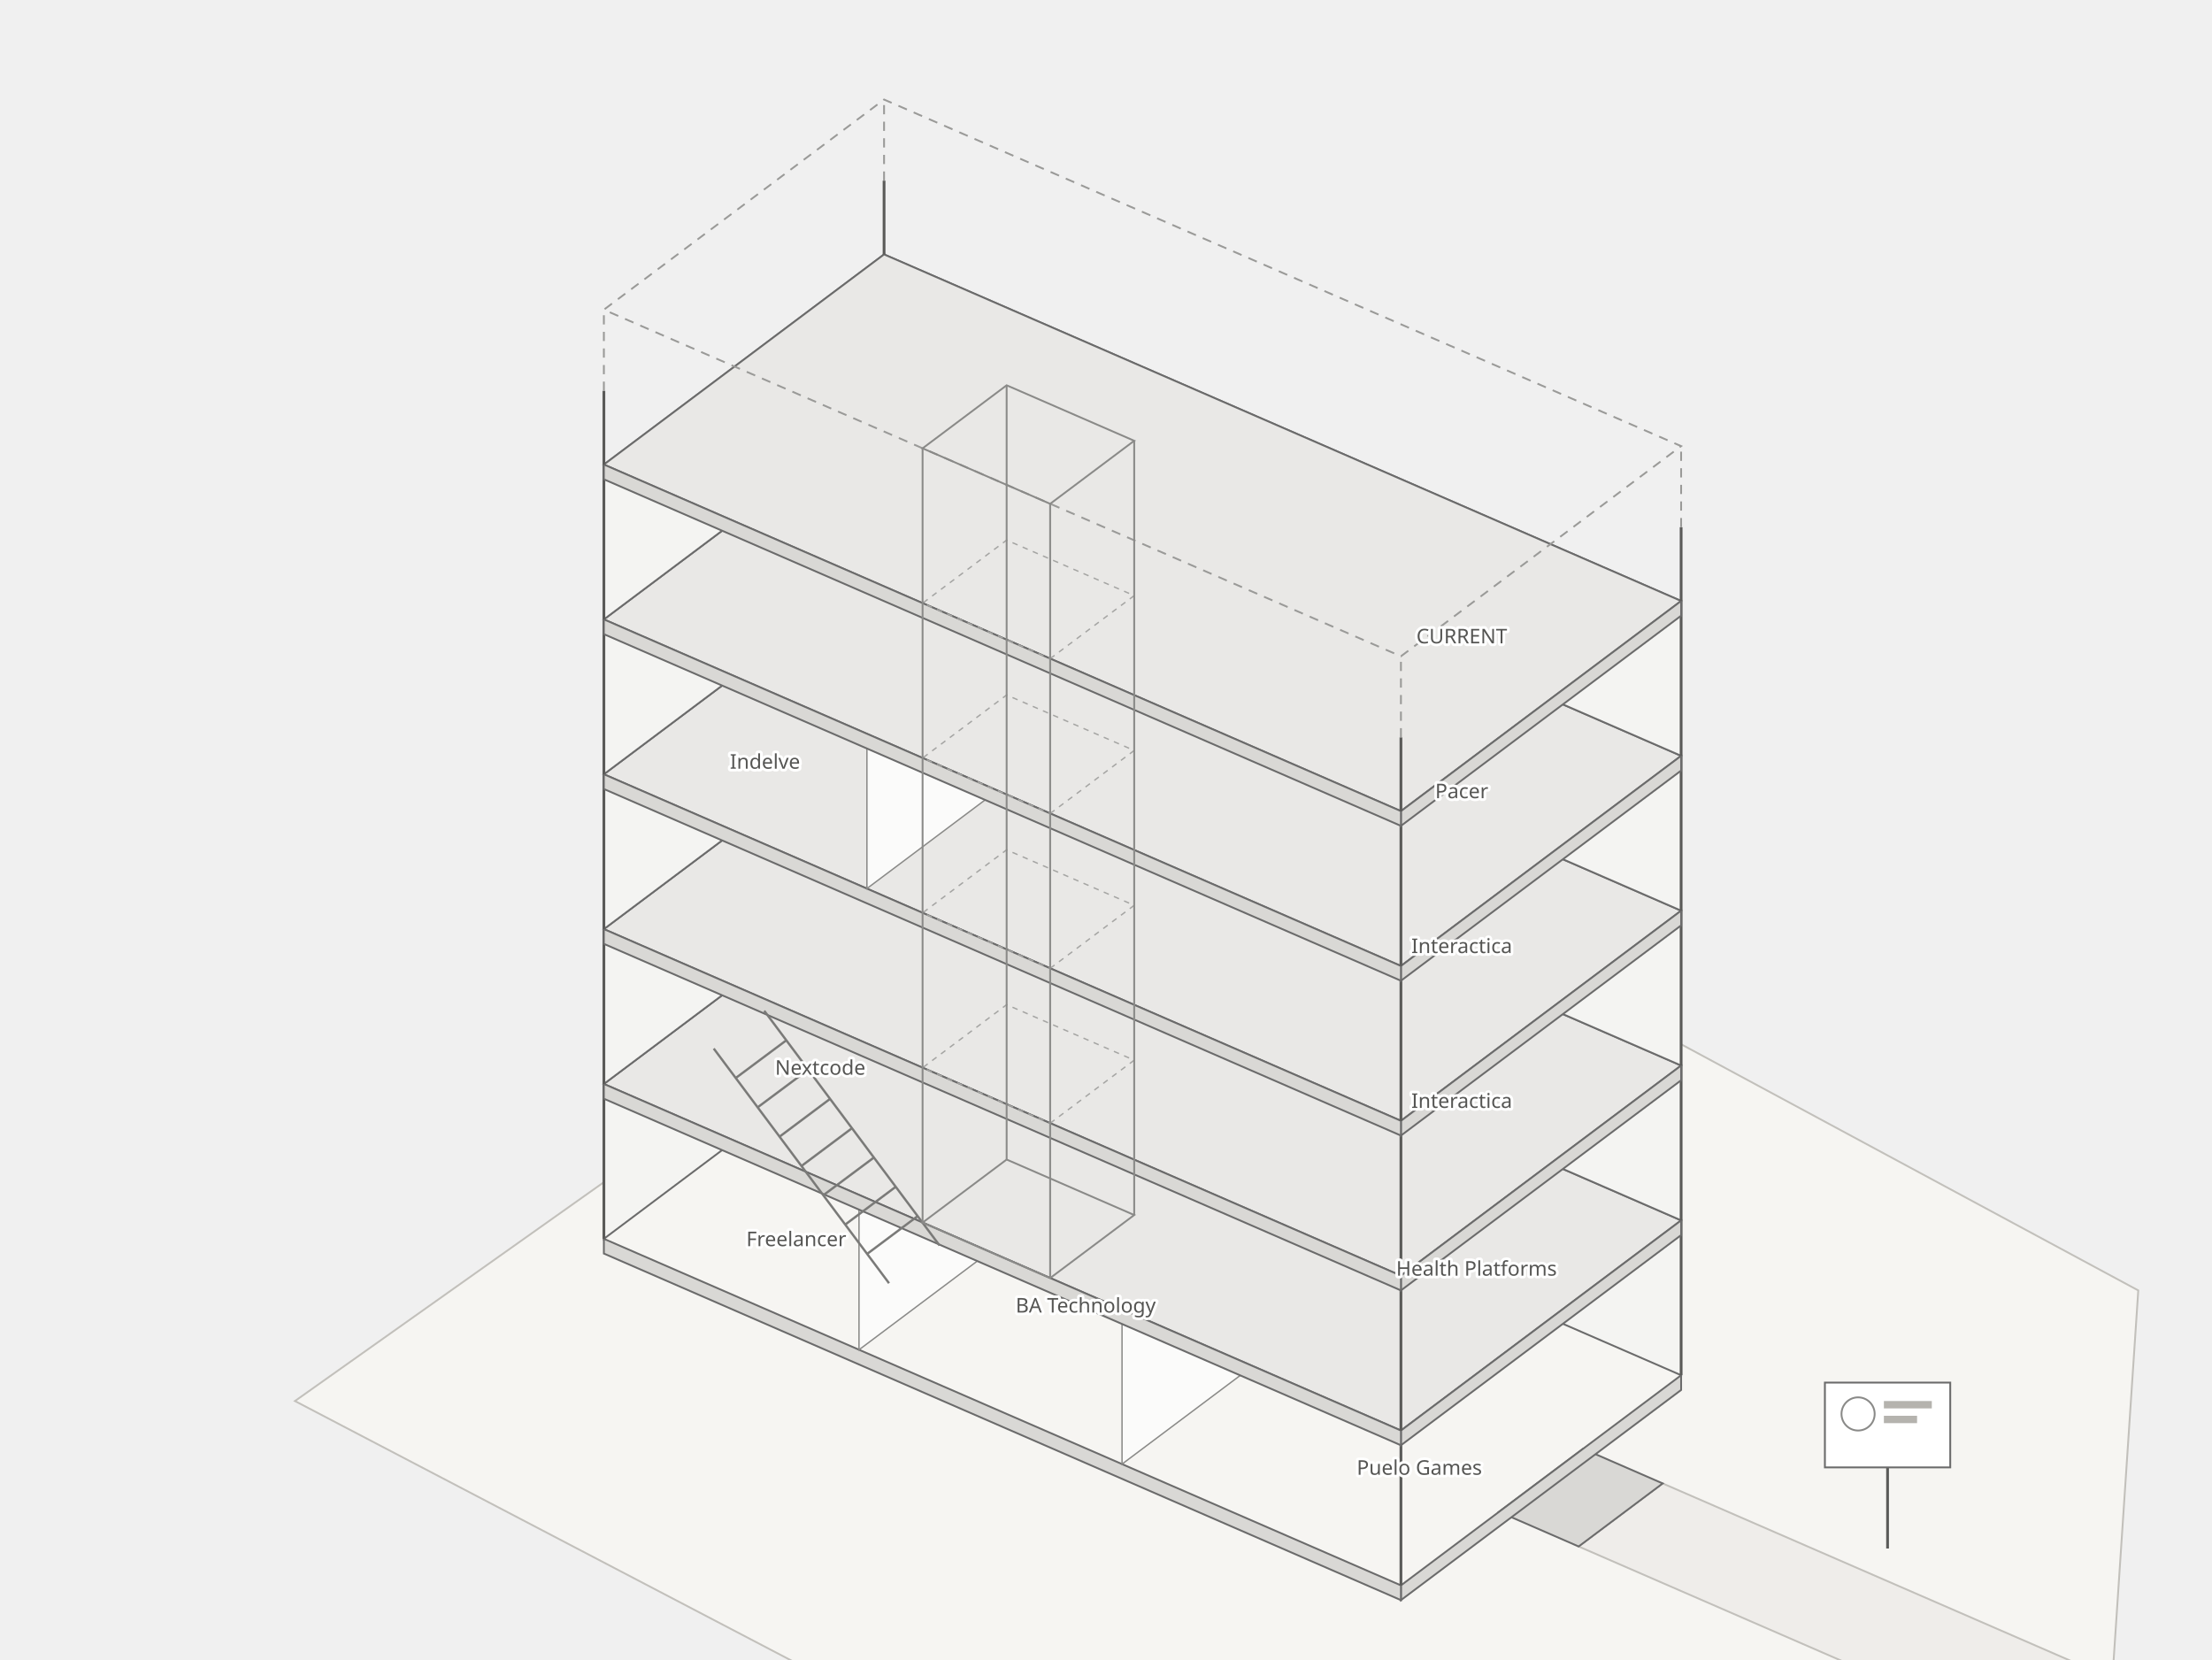
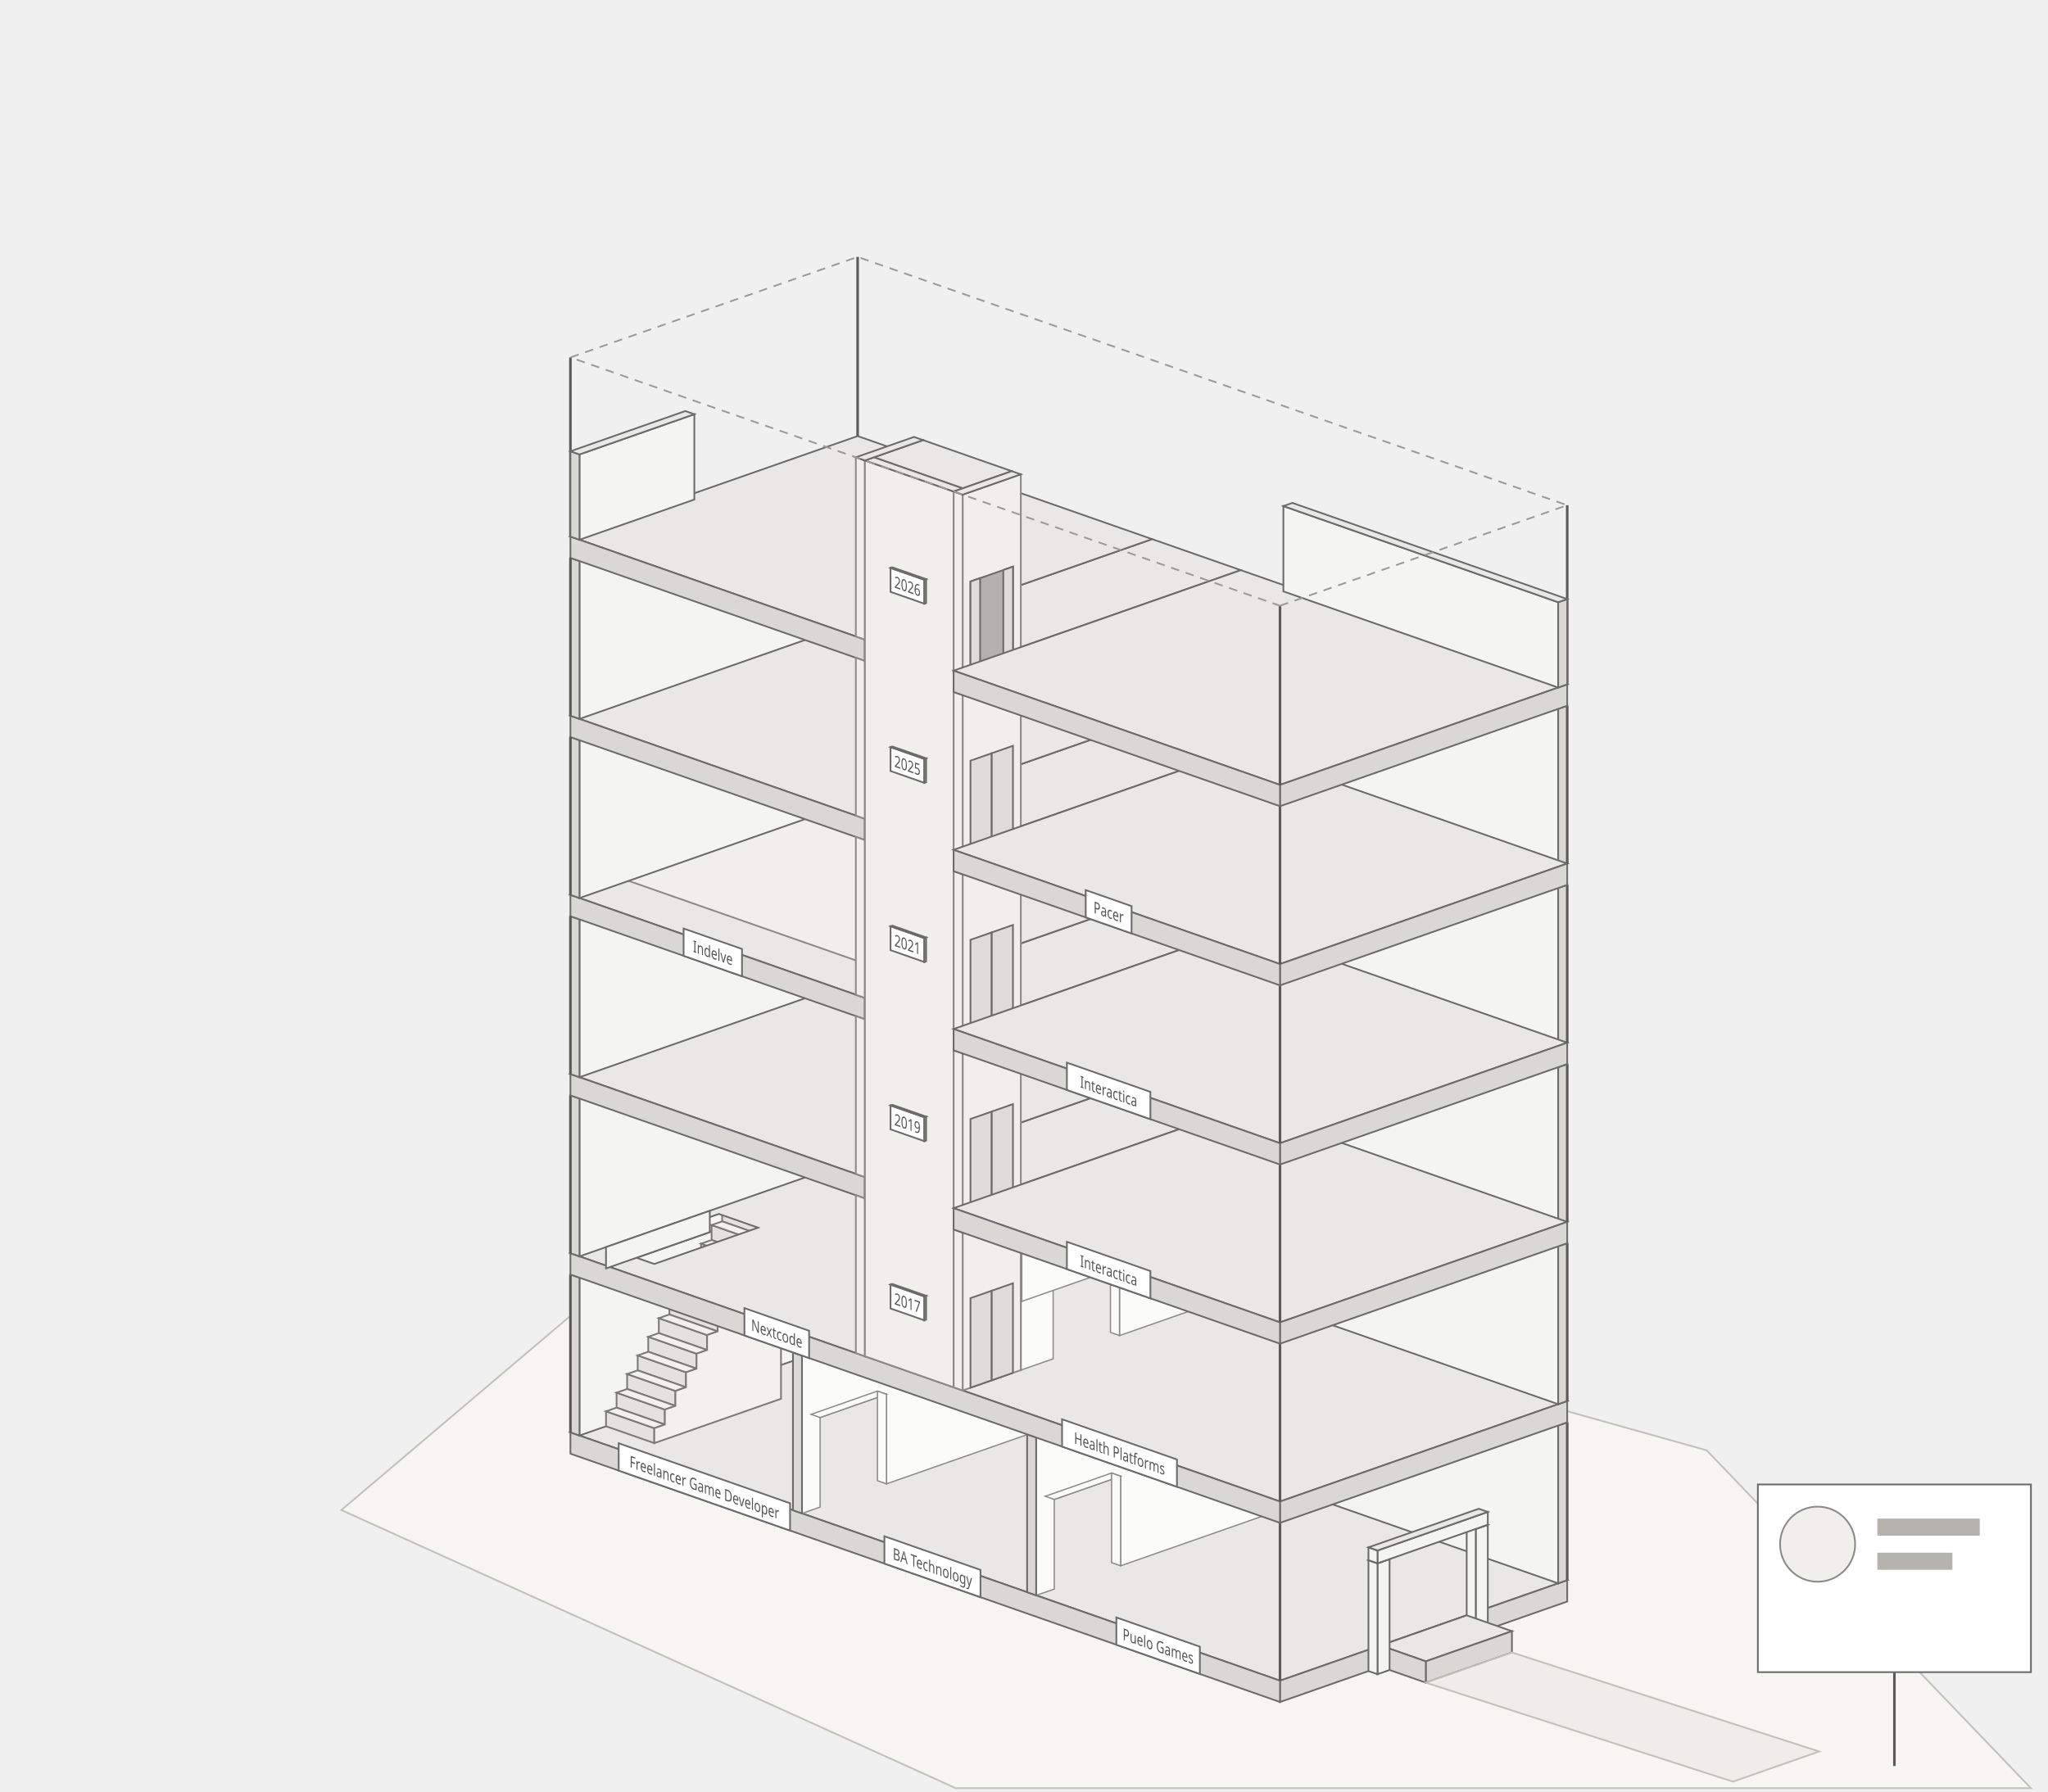
- <svg xmlns="http://www.w3.org/2000/svg" viewBox="0 0 1200 900" role="img" aria-labelledby="diorama-title">
+ <svg xmlns="http://www.w3.org/2000/svg" viewBox="0 0 1200 1050" role="img" aria-labelledby="diorama-title">
  <style>
    .dw-terrain { fill: #f6f5f2; stroke: #c2c0bb; stroke-width: 1; }
    .dw-path { fill: #efedea; stroke: #c2c0bb; stroke-width: 1; }
    .dw-sign { fill: #ffffff; stroke: #6b6b6b; stroke-width: 1; }
    .dw-wall { fill: #f4f4f2; stroke: #6b6b6b; stroke-width: 1; }
    .dw-slab { fill: #e9e8e6; stroke: #6b6b6b; stroke-width: 1; }
    .dw-slab-edge { fill: #d9d8d5; stroke: #6b6b6b; stroke-width: 1; }
    .dw-partition { fill: #fbfbfa; stroke: #8a8a88; stroke-width: 0.75; }
    .dw-column { fill: none; stroke: #5a5a58; stroke-width: 1.5; }
-     .dw-shaft { fill: none; stroke: #8a8a88; stroke-width: 1; }
+     .dw-shaft { fill: #f0efec; stroke: #8a8a88; stroke-width: 1; }
+     .dw-door { fill: #dedcd9; stroke: #6b6b6b; stroke-width: 1; }
    .dw-shaft-dash { fill: none; stroke: #a5a5a3; stroke-width: 0.75; stroke-dasharray: 3 3; }
-     .dw-stair { fill: none; stroke: #7a7a78; stroke-width: 1.25; }
+     .dw-stair { fill: #f2f1ee; stroke: #7a7a78; stroke-width: 1; }
+     .dw-stair-riser { fill: #e3e2df; stroke: #7a7a78; stroke-width: 1; }
    .dw-open { fill: none; stroke: #9a9a98; stroke-width: 1; stroke-dasharray: 5 4; }
-     .dw-label {
-       fill: #555553;
-       stroke: #ffffff;
-       stroke-width: 3px;
-       paint-order: stroke;
-       stroke-linejoin: round;
-       font: 11px system-ui, sans-serif;
-     }
+     .dw-door-open { fill: #b3b1ad; stroke: #6b6b6b; stroke-width: 1; }
+     .dw-tag { fill: #ffffff; stroke: #6b6b6b; stroke-width: 1; }
+     .dw-tag-text { fill: #555553; font: 9.5px system-ui, sans-serif; }
+     .dw-year { fill: #555553; font: 9.5px system-ui, sans-serif; }
  </style>
  <g id="terrain">
-     <path class="dw-terrain" d="M160,760 L640,420 L1160,700 L1140,1000 L600,990 Z" />
-   </g>
-   <g id="path">
-     <path class="dw-path" d="M856.4,838.9 L902.0,804.7 L1131.3,904.4 L1085.7,938.6 Z" />
-   </g>
-   <g id="entrance">
-     <path class="dw-slab-edge" d="M813.2,820.1 L858.8,785.9 L902.0,804.7 L856.4,838.9 Z" />
-   </g>
-   <g id="career-sign">
-     <line class="dw-column" x1="1024" y1="840" x2="1024" y2="794" />
-     <rect class="dw-sign" x="990" y="750" width="68" height="46" />
-     <circle class="dw-shaft" cx="1008" cy="767" r="9" />
-     <rect x="1022" y="760" width="26" height="4" fill="#b5b3ae" />
-     <rect x="1022" y="768" width="18" height="4" fill="#b5b3ae" />
+     <path class="dw-terrain" d="M200,885 L430,690 L1000,850 L1190,1048 L560,1048 Z" />
  </g>
  <g id="building">
    <g id="floor-ground">
-       <path class="dw-slab-edge" d="M760,860 L912,746 L912,754 L760,868 Z" />
-       <path class="dw-slab-edge" d="M760,860 L327.6,672 L327.6,680 L760,868 Z" />
-       <path class="dw-wall" d="M912,746 L479.6,558 L479.6,474 L912,662 Z" />
-       <path class="dw-wall" d="M327.6,672 L479.6,558 L479.6,474 L327.6,588 Z" />
-       <path class="dw-partition" d="M608.7,794.2 L760.7,680.2 L760.7,596.2 L608.7,710.2 Z" />
-       <path class="dw-partition" d="M466.0,732.2 L618.0,618.2 L618.0,534.2 L466.0,648.2 Z" />
-       <line class="dw-column" x1="760" y1="860" x2="760" y2="776" />
-       <line class="dw-column" x1="912" y1="746" x2="912" y2="662" />
-       <line class="dw-column" x1="327.6" y1="672" x2="327.6" y2="588" />
-       <line class="dw-column" x1="479.6" y1="558" x2="479.6" y2="474" />
+       <path class="dw-slab" d="M750,985 L918.29,926.1 L502.52,780.57 L334.23,839.47 Z" />
+       <path class="dw-slab-edge" d="M750,985 L918.29,926.1 L918.29,938.6 L750,997.5 Z" />
+       <path class="dw-slab-edge" d="M750,985 L334.23,839.47 L334.23,851.97 L750,997.5 Z" />
+       <path class="dw-wall" d="M912.99,927.95 L502.52,784.28 L502.52,691.78 L912.99,835.45 Z" />
+       <path class="dw-slab-edge" d="M912.99,927.95 L918.29,926.1 L918.29,833.6 L912.99,835.45 Z" />
+       <path class="dw-wall" d="M339.53,841.33 L507.82,782.42 L507.82,689.92 L339.53,748.83 Z" />
+       <path class="dw-slab-edge" d="M339.53,841.33 L334.23,839.47 L334.23,746.97 L339.53,748.83 Z" />
+       <path class="dw-partition" d="M607.13,934.99 L607.13,842.49 L775.42,783.59 L775.42,876.09 L656.63,917.67 L656.63,865.17 L617.74,878.78 L617.74,931.28 Z" />
+       <path class="dw-partition" d="M617.74,878.78 L656.63,865.17 L651.32,863.31 L612.43,876.92 Z" />
+       <path class="dw-partition" d="M656.63,917.67 L651.32,915.81 L651.32,863.31 L656.63,865.17 Z" />
+       <path class="dw-slab-edge" d="M607.13,934.99 L601.83,933.14 L601.83,840.64 L607.13,842.49 Z" />
+       <path class="dw-partition" d="M469.92,886.97 L469.92,794.47 L638.21,735.56 L638.21,828.06 L519.42,869.64 L519.42,817.14 L480.53,830.76 L480.53,883.26 Z" />
+       <path class="dw-partition" d="M480.53,830.76 L519.42,817.14 L514.12,815.29 L475.23,828.9 Z" />
+       <path class="dw-partition" d="M519.42,869.64 L514.12,867.79 L514.12,815.29 L519.42,817.14 Z" />
+       <path class="dw-slab-edge" d="M469.92,886.97 L464.62,885.11 L464.62,792.61 L469.92,794.47 Z" />
+       <line class="dw-column" x1="750" y1="985" x2="750" y2="892.5" />
+       <line class="dw-column" x1="918.29" y1="926.1" x2="918.29" y2="833.6" />
+       <line class="dw-column" x1="334.23" y1="839.47" x2="334.23" y2="746.97" />
+     </g>
+     <g id="staircase">
+       <path class="dw-stair-riser" d="M383.37,845.78 L355.08,835.88 L355.08,827.13 L383.37,837.03 Z" />
+       <path class="dw-stair-riser" d="M389.56,834.87 L361.27,824.97 L361.27,816.22 L389.56,826.12 Z" />
+       <path class="dw-stair-riser" d="M395.74,823.95 L367.46,814.05 L367.46,805.3 L395.74,815.2 Z" />
+       <path class="dw-stair-riser" d="M401.93,813.03 L373.65,803.13 L373.65,794.38 L401.93,804.28 Z" />
+       <path class="dw-stair-riser" d="M408.12,802.12 L379.83,792.22 L379.83,783.47 L408.12,793.37 Z" />
+       <path class="dw-stair-riser" d="M414.3,791.2 L386.02,781.3 L386.02,772.55 L414.3,782.45 Z" />
+       <path class="dw-stair-riser" d="M420.49,780.29 L392.21,770.39 L392.21,761.64 L420.49,771.54 Z" />
+       <path class="dw-stair-riser" d="M426.68,769.37 L398.39,759.47 L398.39,750.72 L426.68,760.62 Z" />
+       <path class="dw-stair-riser" d="M432.87,758.46 L404.58,748.56 L404.58,739.81 L432.87,749.71 Z" />
+       <path class="dw-stair-riser" d="M439.05,747.54 L410.77,737.64 L410.77,728.89 L439.05,738.79 Z" />
+       <path class="dw-stair-riser" d="M445.24,736.63 L416.96,726.72 L416.96,717.97 L445.24,727.88 Z" />
+       <path class="dw-stair-riser" d="M451.43,725.71 L423.14,715.81 L423.14,707.06 L451.43,716.96 Z" />
+       <path class="dw-stair" d="M383.37,837.03 L389.56,834.87 L361.27,824.97 L355.08,827.13 Z" />
+       <path class="dw-stair" d="M389.56,826.12 L395.74,823.95 L367.46,814.05 L361.27,816.22 Z" />
+       <path class="dw-stair" d="M395.74,815.2 L401.93,813.03 L373.65,803.13 L367.46,805.3 Z" />
+       <path class="dw-stair" d="M401.93,804.28 L408.12,802.12 L379.83,792.22 L373.65,794.38 Z" />
+       <path class="dw-stair" d="M408.12,793.37 L414.3,791.2 L386.02,781.3 L379.83,783.47 Z" />
+       <path class="dw-stair" d="M414.3,782.45 L420.49,780.29 L392.21,770.39 L386.02,772.55 Z" />
+       <path class="dw-stair" d="M420.49,771.54 L426.68,769.37 L398.39,759.47 L392.21,761.64 Z" />
+       <path class="dw-stair" d="M426.68,760.62 L432.87,758.46 L404.58,748.56 L398.39,750.72 Z" />
+       <path class="dw-stair" d="M432.87,749.71 L439.05,747.54 L410.77,737.64 L404.58,739.81 Z" />
+       <path class="dw-stair" d="M439.05,738.79 L445.24,736.63 L416.96,726.72 L410.77,728.89 Z" />
+       <path class="dw-stair" d="M445.24,727.88 L451.43,725.71 L423.14,715.81 L416.96,717.97 Z" />
+       <path class="dw-stair" d="M451.43,716.96 L457.61,714.79 L429.33,704.89 L423.14,707.06 Z" />
+       <path class="dw-stair" d="M383.37,845.78 L383.37,837.03 L389.56,834.87 L389.56,826.12 L395.74,823.95 L395.74,815.2 L401.93,813.03 L401.93,804.28 L408.12,802.12 L408.12,793.37 L414.3,791.2 L414.3,782.45 L420.49,780.29 L420.49,771.54 L426.68,769.37 L426.68,760.62 L432.87,758.46 L432.87,749.71 L439.05,747.54 L439.05,738.79 L445.24,736.63 L445.24,727.88 L451.43,725.71 L451.43,716.96 L457.61,714.79 L457.61,819.79 Z" />
    </g>
    <g id="floor-01">
-       <path class="dw-slab" d="M760,776 L912,662 L479.6,474 L327.6,588 Z" />
-       <path class="dw-slab-edge" d="M760,776 L912,662 L912,670 L760,784 Z" />
-       <path class="dw-slab-edge" d="M760,776 L327.6,588 L327.6,596 L760,784 Z" />
-       <path class="dw-wall" d="M912,662 L479.6,474 L479.6,390 L912,578 Z" />
-       <path class="dw-wall" d="M327.6,588 L479.6,474 L479.6,390 L327.6,504 Z" />
-       <line class="dw-column" x1="760" y1="776" x2="760" y2="692" />
-       <line class="dw-column" x1="912" y1="662" x2="912" y2="578" />
-       <line class="dw-column" x1="327.6" y1="588" x2="327.6" y2="504" />
-       <line class="dw-column" x1="479.6" y1="474" x2="479.6" y2="390" />
+       <path class="dw-slab" fill-rule="evenodd" d="M750,880 L918.29,821.1 L502.52,675.57 L334.23,734.47 Z M383.37,740.78 L444.18,719.5 L421.2,711.45 L360.39,732.74 Z" />
+       <path class="dw-slab-edge" d="M750,880 L918.29,821.1 L918.29,833.6 L750,892.5 Z" />
+       <path class="dw-slab-edge" d="M750,880 L334.23,734.47 L334.23,746.97 L750,892.5 Z" />
+       <path class="dw-wall" d="M912.99,822.95 L502.52,679.28 L502.52,586.78 L912.99,730.45 Z" />
+       <path class="dw-slab-edge" d="M912.99,822.95 L918.29,821.1 L918.29,728.6 L912.99,730.45 Z" />
+       <path class="dw-wall" d="M339.53,736.33 L507.82,677.42 L507.82,584.92 L339.53,643.83 Z" />
+       <path class="dw-slab-edge" d="M339.53,736.33 L334.23,734.47 L334.23,641.97 L339.53,643.83 Z" />
+       <path class="dw-wall" d="M355.08,743.38 L415.9,722.1 L415.9,709.6 L355.08,730.88 Z" />
+       <path class="dw-partition" d="M598.13,802.98 L598.13,710.48 L727.03,665.36 L727.03,757.86 L655.97,782.74 L655.97,730.24 L617.08,743.85 L617.08,796.35 Z" />
+       <path class="dw-partition" d="M617.08,743.85 L655.97,730.24 L650.67,728.38 L611.78,741.99 Z" />
+       <path class="dw-partition" d="M655.97,782.74 L650.67,780.88 L650.67,728.38 L655.97,730.24 Z" />
+       <path class="dw-slab-edge" d="M598.13,802.98 L592.82,801.13 L592.82,708.63 L598.13,710.48 Z" />
+       <path class="dw-partition" d="M540.85,782.94 L540.85,690.44 L669.76,645.32 L669.76,737.82 L598.69,762.69 L598.69,710.19 L559.8,723.8 L559.8,776.3 Z" />
+       <path class="dw-partition" d="M559.8,723.8 L598.69,710.19 L593.39,708.33 L554.5,721.95 Z" />
+       <path class="dw-partition" d="M598.69,762.69 L593.39,760.83 L593.39,708.33 L598.69,710.19 Z" />
+       <path class="dw-slab-edge" d="M540.85,782.94 L535.55,781.08 L535.55,688.58 L540.85,690.44 Z" />
+       <line class="dw-column" x1="750" y1="880" x2="750" y2="787.5" />
+       <line class="dw-column" x1="918.29" y1="821.1" x2="918.29" y2="728.6" />
+       <line class="dw-column" x1="334.23" y1="734.47" x2="334.23" y2="641.97" />
    </g>
    <g id="floor-02">
-       <path class="dw-slab" d="M760,692 L912,578 L479.6,390 L327.6,504 Z" />
-       <path class="dw-slab-edge" d="M760,692 L912,578 L912,586 L760,700 Z" />
-       <path class="dw-slab-edge" d="M760,692 L327.6,504 L327.6,512 L760,700 Z" />
-       <path class="dw-wall" d="M912,578 L479.6,390 L479.6,306 L912,494 Z" />
-       <path class="dw-wall" d="M327.6,504 L479.6,390 L479.6,306 L327.6,420 Z" />
-       <line class="dw-column" x1="760" y1="692" x2="760" y2="608" />
-       <line class="dw-column" x1="912" y1="578" x2="912" y2="494" />
-       <line class="dw-column" x1="327.6" y1="504" x2="327.6" y2="420" />
-       <line class="dw-column" x1="479.6" y1="390" x2="479.6" y2="306" />
+       <path class="dw-slab" d="M587.52,697.98 L727.03,649.15 L675.06,630.96 L535.55,679.79 Z" />
+       <path class="dw-slab" d="M506.77,689.86 L675.06,630.96 L502.52,570.57 L334.23,629.47 Z" />
+       <path class="dw-slab-edge" d="M506.77,689.86 L334.23,629.47 L334.23,641.97 L506.77,702.36 Z" />
+       <path class="dw-wall" d="M912.99,717.95 L502.52,574.28 L502.52,481.78 L912.99,625.45 Z" />
+       <path class="dw-slab-edge" d="M912.99,717.95 L918.29,716.1 L918.29,623.6 L912.99,625.45 Z" />
+       <path class="dw-wall" d="M339.53,631.33 L507.82,572.42 L507.82,479.92 L339.53,538.83 Z" />
+       <path class="dw-slab-edge" d="M339.53,631.33 L334.23,629.47 L334.23,536.97 L339.53,538.83 Z" />
    </g>
    <g id="floor-03">
-       <path class="dw-slab" d="M760,608 L912,494 L479.6,306 L327.6,420 Z" />
-       <path class="dw-slab-edge" d="M760,608 L912,494 L912,502 L760,616 Z" />
-       <path class="dw-slab-edge" d="M760,608 L327.6,420 L327.6,428 L760,616 Z" />
-       <path class="dw-wall" d="M912,494 L479.6,306 L479.6,222 L912,410 Z" />
-       <path class="dw-wall" d="M327.6,420 L479.6,306 L479.6,222 L327.6,336 Z" />
-       <path class="dw-partition" d="M470.3,482.0 L622.3,368.0 L622.3,284.0 L470.3,398.0 Z" />
-       <line class="dw-column" x1="760" y1="608" x2="760" y2="524" />
-       <line class="dw-column" x1="912" y1="494" x2="912" y2="410" />
-       <line class="dw-column" x1="327.6" y1="420" x2="327.6" y2="336" />
-       <line class="dw-column" x1="479.6" y1="306" x2="479.6" y2="222" />
+       <path class="dw-slab" d="M587.52,592.98 L727.03,544.15 L675.06,525.96 L535.55,574.79 Z" />
+       <path class="dw-slab" d="M506.77,584.86 L675.06,525.96 L502.52,465.57 L334.23,524.47 Z" />
+       <path class="dw-slab-edge" d="M506.77,584.86 L334.23,524.47 L334.23,536.97 L506.77,597.36 Z" />
+       <path class="dw-shaft" d="M530.25,572.94 L368.31,516.25 L368.31,423.75 L530.25,480.44 Z" />
+       <path class="dw-wall" d="M912.99,612.95 L502.52,469.28 L502.52,376.78 L912.99,520.45 Z" />
+       <path class="dw-slab-edge" d="M912.99,612.95 L918.29,611.1 L918.29,518.6 L912.99,520.45 Z" />
+       <path class="dw-wall" d="M339.53,526.33 L507.82,467.42 L507.82,374.92 L339.53,433.83 Z" />
+       <path class="dw-slab-edge" d="M339.53,526.33 L334.23,524.47 L334.23,431.97 L339.53,433.83 Z" />
    </g>
    <g id="floor-04">
-       <path class="dw-slab" d="M760,524 L912,410 L479.6,222 L327.6,336 Z" />
-       <path class="dw-slab-edge" d="M760,524 L912,410 L912,418 L760,532 Z" />
-       <path class="dw-slab-edge" d="M760,524 L327.6,336 L327.6,344 L760,532 Z" />
-       <path class="dw-wall" d="M912,410 L479.6,222 L479.6,138 L912,326 Z" />
-       <path class="dw-wall" d="M327.6,336 L479.6,222 L479.6,138 L327.6,252 Z" />
-       <line class="dw-column" x1="760" y1="524" x2="760" y2="440" />
-       <line class="dw-column" x1="912" y1="410" x2="912" y2="326" />
-       <line class="dw-column" x1="327.6" y1="336" x2="327.6" y2="252" />
-       <line class="dw-column" x1="479.6" y1="222" x2="479.6" y2="138" />
+       <path class="dw-slab" d="M587.52,487.98 L727.03,439.15 L675.06,420.96 L535.55,469.79 Z" />
+       <path class="dw-slab" d="M506.77,479.86 L675.06,420.96 L502.52,360.57 L334.23,419.47 Z" />
+       <path class="dw-slab-edge" d="M506.77,479.86 L334.23,419.47 L334.23,431.97 L506.77,492.36 Z" />
+       <path class="dw-wall" d="M912.99,507.95 L502.52,364.28 L502.52,271.78 L912.99,415.45 Z" />
+       <path class="dw-slab-edge" d="M912.99,507.95 L918.29,506.1 L918.29,413.6 L912.99,415.45 Z" />
+       <path class="dw-wall" d="M339.53,421.33 L507.82,362.42 L507.82,269.92 L339.53,328.83 Z" />
+       <path class="dw-slab-edge" d="M339.53,421.33 L334.23,419.47 L334.23,326.97 L339.53,328.83 Z" />
    </g>
    <g id="floor-05">
-       <path class="dw-slab" d="M760,440 L912,326 L479.6,138 L327.6,252 Z" />
-       <path class="dw-slab-edge" d="M760,440 L912,326 L912,334 L760,448 Z" />
-       <path class="dw-slab-edge" d="M760,440 L327.6,252 L327.6,260 L760,448 Z" />
-       <line class="dw-column" x1="760" y1="440" x2="760" y2="400" />
-       <line class="dw-column" x1="912" y1="326" x2="912" y2="286" />
-       <line class="dw-column" x1="327.6" y1="252" x2="327.6" y2="212" />
-       <line class="dw-column" x1="479.6" y1="138" x2="479.6" y2="98" />
-       <line class="dw-open" x1="760" y1="400" x2="760" y2="356" />
-       <line class="dw-open" x1="912" y1="286" x2="912" y2="242" />
-       <line class="dw-open" x1="327.6" y1="212" x2="327.6" y2="168" />
-       <line class="dw-open" x1="479.6" y1="98" x2="479.6" y2="54" />
-       <path class="dw-open" d="M760,356 L912,242 L479.6,54 L327.6,168 Z" />
-     </g>
-     <g id="staircase">
-       <line class="dw-stair" x1="482.3" y1="696.1" x2="387.2" y2="568.8" />
-       <line class="dw-stair" x1="509.7" y1="675.6" x2="414.6" y2="548.3" />
-       <line class="dw-stair" x1="470.4" y1="680.2" x2="497.8" y2="659.7" />
-       <line class="dw-stair" x1="458.5" y1="664.3" x2="485.9" y2="643.8" />
-       <line class="dw-stair" x1="446.6" y1="648.4" x2="474.1" y2="627.9" />
-       <line class="dw-stair" x1="434.8" y1="632.5" x2="462.2" y2="612.0" />
-       <line class="dw-stair" x1="422.9" y1="616.6" x2="450.3" y2="596.1" />
-       <line class="dw-stair" x1="411.0" y1="600.7" x2="438.5" y2="580.2" />
-       <line class="dw-stair" x1="399.1" y1="584.8" x2="426.6" y2="564.3" />
+       <path class="dw-slab" d="M587.52,382.98 L727.03,334.15 L675.06,315.96 L535.55,364.79 Z" />
+       <path class="dw-slab" d="M506.77,374.86 L675.06,315.96 L502.52,255.57 L334.23,314.47 Z" />
+       <path class="dw-slab-edge" d="M506.77,374.86 L334.23,314.47 L334.23,326.97 L506.77,387.36 Z" />
+       <line class="dw-column" x1="502.52" y1="255.57" x2="502.52" y2="150.57" />
    </g>
    <g id="elevator">
-       <path class="dw-shaft" d="M569.7,693.3 L615.3,659.1 L546.1,629.0 L500.5,663.2 Z" />
-       <path class="dw-shaft-dash" d="M569.7,609.3 L615.3,575.1 L546.1,545.0 L500.5,579.2 Z" />
-       <path class="dw-shaft-dash" d="M569.7,525.3 L615.3,491.1 L546.1,461.0 L500.5,495.2 Z" />
-       <path class="dw-shaft-dash" d="M569.7,441.3 L615.3,407.1 L546.1,377.0 L500.5,411.2 Z" />
-       <path class="dw-shaft-dash" d="M569.7,357.3 L615.3,323.1 L546.1,293.0 L500.5,327.2 Z" />
-       <line class="dw-shaft" x1="569.7" y1="693.3" x2="569.7" y2="273.3" />
-       <line class="dw-shaft" x1="615.3" y1="659.1" x2="615.3" y2="239.1" />
-       <line class="dw-shaft" x1="546.1" y1="629.0" x2="546.1" y2="209.0" />
-       <line class="dw-shaft" x1="500.5" y1="663.2" x2="500.5" y2="243.2" />
-       <path class="dw-shaft" d="M569.7,273.3 L615.3,239.1 L546.1,209.0 L500.5,243.2 Z" />
-     </g>
-   </g>
-   <g id="labels">
-     <text class="dw-label" x="770" y="800" text-anchor="middle">Puelo Games</text>
-     <text class="dw-label" x="589" y="712" text-anchor="middle">BA Technology</text>
-     <text class="dw-label" x="432" y="676" text-anchor="middle">Freelancer</text>
-     <text class="dw-label" x="801" y="692" text-anchor="middle">Health Platforms</text>
-     <text class="dw-label" x="445" y="583" text-anchor="middle">Nextcode</text>
-     <text class="dw-label" x="793" y="601" text-anchor="middle">Interactica</text>
-     <text class="dw-label" x="793" y="517" text-anchor="middle">Interactica</text>
-     <text class="dw-label" x="415" y="417" text-anchor="middle">Indelve</text>
-     <text class="dw-label" x="793" y="433" text-anchor="middle">Pacer</text>
-     <text class="dw-label" x="793" y="349" text-anchor="middle">CURRENT</text>
+       <path class="dw-shaft" d="M587.52,802.98 L535.55,784.79 L535.55,692.29 L587.52,710.48 Z" />
+       <path class="dw-shaft" d="M587.52,802.98 L592.82,801.13 L592.82,708.63 L587.52,710.48 Z" />
+       <path class="dw-shaft" d="M506.77,794.86 L540.85,782.94 L540.85,690.44 L506.77,702.36 Z" />
+       <path class="dw-shaft" d="M506.77,794.86 L501.47,793.01 L501.47,700.51 L506.77,702.36 Z" />
+       <path class="dw-shaft" d="M564.05,814.91 L598.13,802.98 L598.13,710.48 L564.05,722.41 Z" />
+       <path class="dw-shaft" d="M564.05,814.91 L558.74,813.06 L558.74,720.56 L564.05,722.41 Z" />
+       <path class="dw-door" d="M568.64,813.3 L581.09,808.95 L581.09,756.45 L568.64,760.8 Z" />
+       <path class="dw-door" d="M581.09,808.95 L593.53,804.59 L593.53,752.09 L581.09,756.45 Z" />
+       <path class="dw-slab-edge" d="M587.52,710.48 L535.55,692.29 L535.55,679.79 L587.52,697.98 Z" />
+       <path class="dw-slab-edge" d="M506.77,702.36 L540.85,690.44 L540.85,677.94 L506.77,689.86 Z" />
+       <path class="dw-slab-edge" d="M564.05,722.41 L598.13,710.48 L598.13,697.98 L564.05,709.91 Z" />
+       <path class="dw-shaft" d="M587.52,697.98 L535.55,679.79 L535.55,587.29 L587.52,605.48 Z" />
+       <path class="dw-shaft" d="M587.52,697.98 L592.82,696.13 L592.82,603.63 L587.52,605.48 Z" />
+       <path class="dw-shaft" d="M506.77,689.86 L540.85,677.94 L540.85,585.44 L506.77,597.36 Z" />
+       <path class="dw-shaft" d="M506.77,689.86 L501.47,688.01 L501.47,595.51 L506.77,597.36 Z" />
+       <path class="dw-shaft" d="M564.05,709.91 L598.13,697.98 L598.13,605.48 L564.05,617.41 Z" />
+       <path class="dw-shaft" d="M564.05,709.91 L558.74,708.06 L558.74,615.56 L564.05,617.41 Z" />
+       <path class="dw-door" d="M568.64,708.3 L581.09,703.95 L581.09,651.45 L568.64,655.8 Z" />
+       <path class="dw-door" d="M581.09,703.95 L593.53,699.59 L593.53,647.09 L581.09,651.45 Z" />
+       <path class="dw-slab-edge" d="M587.52,605.48 L535.55,587.29 L535.55,574.79 L587.52,592.98 Z" />
+       <path class="dw-slab-edge" d="M506.77,597.36 L540.85,585.44 L540.85,572.94 L506.77,584.86 Z" />
+       <path class="dw-slab-edge" d="M564.05,617.41 L598.13,605.48 L598.13,592.98 L564.05,604.91 Z" />
+       <path class="dw-shaft" d="M587.52,592.98 L535.55,574.79 L535.55,482.29 L587.52,500.48 Z" />
+       <path class="dw-shaft" d="M587.52,592.98 L592.82,591.13 L592.82,498.63 L587.52,500.48 Z" />
+       <path class="dw-shaft" d="M506.77,584.86 L540.85,572.94 L540.85,480.44 L506.77,492.36 Z" />
+       <path class="dw-shaft" d="M506.77,584.86 L501.47,583.01 L501.47,490.51 L506.77,492.36 Z" />
+       <path class="dw-shaft" d="M564.05,604.91 L598.13,592.98 L598.13,500.48 L564.05,512.41 Z" />
+       <path class="dw-shaft" d="M564.05,604.91 L558.74,603.06 L558.74,510.56 L564.05,512.41 Z" />
+       <path class="dw-door" d="M568.64,603.3 L581.09,598.95 L581.09,546.45 L568.64,550.8 Z" />
+       <path class="dw-door" d="M581.09,598.95 L593.53,594.59 L593.53,542.09 L581.09,546.45 Z" />
+       <path class="dw-slab-edge" d="M587.52,500.48 L535.55,482.29 L535.55,469.79 L587.52,487.98 Z" />
+       <path class="dw-slab-edge" d="M506.77,492.36 L540.85,480.44 L540.85,467.94 L506.77,479.86 Z" />
+       <path class="dw-slab-edge" d="M564.05,512.41 L598.13,500.48 L598.13,487.98 L564.05,499.91 Z" />
+       <path class="dw-shaft" d="M587.52,487.98 L535.55,469.79 L535.55,377.29 L587.52,395.48 Z" />
+       <path class="dw-shaft" d="M587.52,487.98 L592.82,486.13 L592.82,393.63 L587.52,395.48 Z" />
+       <path class="dw-shaft" d="M506.77,479.86 L540.85,467.94 L540.85,375.44 L506.77,387.36 Z" />
+       <path class="dw-shaft" d="M506.77,479.86 L501.47,478.01 L501.47,385.51 L506.77,387.36 Z" />
+       <path class="dw-shaft" d="M564.05,499.91 L598.13,487.98 L598.13,395.48 L564.05,407.41 Z" />
+       <path class="dw-shaft" d="M564.05,499.91 L558.74,498.06 L558.74,405.56 L564.05,407.41 Z" />
+       <path class="dw-door" d="M568.64,498.3 L581.09,493.95 L581.09,441.45 L568.64,445.8 Z" />
+       <path class="dw-door" d="M581.09,493.95 L593.53,489.59 L593.53,437.09 L581.09,441.45 Z" />
+       <path class="dw-slab-edge" d="M587.52,395.48 L535.55,377.29 L535.55,364.79 L587.52,382.98 Z" />
+       <path class="dw-slab-edge" d="M506.77,387.36 L540.85,375.44 L540.85,362.94 L506.77,374.86 Z" />
+       <path class="dw-slab-edge" d="M564.05,407.41 L598.13,395.48 L598.13,382.98 L564.05,394.91 Z" />
+       <path class="dw-shaft" d="M587.52,382.98 L535.55,364.79 L535.55,259.79 L587.52,277.98 Z" />
+       <path class="dw-shaft" d="M587.52,382.98 L592.82,381.13 L592.82,276.13 L587.52,277.98 Z" />
+       <path class="dw-shaft" d="M506.77,374.86 L540.85,362.94 L540.85,257.94 L506.77,269.86 Z" />
+       <path class="dw-shaft" d="M506.77,374.86 L501.47,373.01 L501.47,268.01 L506.77,269.86 Z" />
+       <path class="dw-shaft" d="M564.05,394.91 L598.13,382.98 L598.13,277.98 L564.05,289.91 Z" />
+       <path class="dw-shaft" d="M564.05,394.91 L558.74,393.06 L558.74,288.06 L564.05,289.91 Z" />
+       <path class="dw-door-open" d="M568.64,393.3 L593.53,384.59 L593.53,332.09 L568.64,340.8 Z" />
+       <path class="dw-door" d="M568.64,393.3 L574.3,391.32 L574.3,338.82 L568.64,340.8 Z" />
+       <path class="dw-door" d="M587.87,386.57 L593.53,384.59 L593.53,332.09 L587.87,334.07 Z" />
+       <path class="dw-shaft" d="M558.74,813.06 L506.77,794.86 L506.77,269.86 L558.74,288.06 Z" />
+       <path class="dw-tag" d="M541.6,773.8 L521.8,766.87 L521.8,752.87 L541.6,759.8 Z" />
+       <path class="dw-tag" d="M541.6,759.8 L542.66,759.43 L522.86,752.5 L521.8,752.87 Z" />
+       <path class="dw-tag" d="M541.6,773.8 L542.66,773.43 L542.66,759.43 L541.6,759.8 Z" />
+       <text class="dw-year" transform="matrix(0.7071 0.2475 0 1 531.7 763.33)" text-anchor="middle" dominant-baseline="central">2017</text>
+       <path class="dw-tag" d="M541.6,668.8 L521.8,661.87 L521.8,647.87 L541.6,654.8 Z" />
+       <path class="dw-tag" d="M541.6,654.8 L542.66,654.43 L522.86,647.5 L521.8,647.87 Z" />
+       <path class="dw-tag" d="M541.6,668.8 L542.66,668.43 L542.66,654.43 L541.6,654.8 Z" />
+       <text class="dw-year" transform="matrix(0.7071 0.2475 0 1 531.7 658.33)" text-anchor="middle" dominant-baseline="central">2019</text>
+       <path class="dw-tag" d="M541.6,563.8 L521.8,556.87 L521.8,542.87 L541.6,549.8 Z" />
+       <path class="dw-tag" d="M541.6,549.8 L542.66,549.43 L522.86,542.5 L521.8,542.87 Z" />
+       <path class="dw-tag" d="M541.6,563.8 L542.66,563.43 L542.66,549.43 L541.6,549.8 Z" />
+       <text class="dw-year" transform="matrix(0.7071 0.2475 0 1 531.7 553.33)" text-anchor="middle" dominant-baseline="central">2021</text>
+       <path class="dw-tag" d="M541.6,458.8 L521.8,451.87 L521.8,437.87 L541.6,444.8 Z" />
+       <path class="dw-tag" d="M541.6,444.8 L542.66,444.43 L522.86,437.5 L521.8,437.87 Z" />
+       <path class="dw-tag" d="M541.6,458.8 L542.66,458.43 L542.66,444.43 L541.6,444.8 Z" />
+       <text class="dw-year" transform="matrix(0.7071 0.2475 0 1 531.7 448.33)" text-anchor="middle" dominant-baseline="central">2025</text>
+       <path class="dw-tag" d="M541.6,353.8 L521.8,346.87 L521.8,332.87 L541.6,339.8 Z" />
+       <path class="dw-tag" d="M541.6,339.8 L542.66,339.43 L522.86,332.5 L521.8,332.87 Z" />
+       <path class="dw-tag" d="M541.6,353.8 L542.66,353.43 L542.66,339.43 L541.6,339.8 Z" />
+       <text class="dw-year" transform="matrix(0.7071 0.2475 0 1 531.7 343.33)" text-anchor="middle" dominant-baseline="central">2026</text>
+       <path class="dw-slab" d="M564.05,286.2 L592.82,276.13 L540.85,257.94 L512.07,268.01 Z" />
+       <path class="dw-slab" d="M558.74,288.06 L564.05,286.2 L512.07,268.01 L506.77,269.86 Z" />
+       <path class="dw-slab" d="M564.05,289.91 L598.13,277.98 L592.82,276.13 L558.74,288.06 Z" />
+       <path class="dw-slab" d="M506.77,269.86 L540.85,257.94 L535.55,256.08 L501.47,268.01 Z" />
+     </g>
+     <g id="floor-02-front">
+       <path class="dw-slab" d="M750,775 L918.29,716.1 L727.03,649.15 L558.74,708.06 Z" />
+       <path class="dw-slab-edge" d="M750,775 L918.29,716.1 L918.29,728.6 L750,787.5 Z" />
+       <path class="dw-slab-edge" d="M750,775 L558.74,708.06 L558.74,720.56 L750,787.5 Z" />
+       <line class="dw-column" x1="750" y1="775" x2="750" y2="682.5" />
+       <line class="dw-column" x1="918.29" y1="716.1" x2="918.29" y2="623.6" />
+       <line class="dw-column" x1="334.23" y1="629.47" x2="334.23" y2="536.97" />
+     </g>
+     <g id="floor-03-front">
+       <path class="dw-slab" d="M750,670 L918.29,611.1 L727.03,544.15 L558.74,603.06 Z" />
+       <path class="dw-slab-edge" d="M750,670 L918.29,611.1 L918.29,623.6 L750,682.5 Z" />
+       <path class="dw-slab-edge" d="M750,670 L558.74,603.06 L558.74,615.56 L750,682.5 Z" />
+       <line class="dw-column" x1="750" y1="670" x2="750" y2="577.5" />
+       <line class="dw-column" x1="918.29" y1="611.1" x2="918.29" y2="518.6" />
+       <line class="dw-column" x1="334.23" y1="524.47" x2="334.23" y2="431.97" />
+     </g>
+     <g id="floor-04-front">
+       <path class="dw-slab" d="M750,565 L918.29,506.1 L727.03,439.15 L558.74,498.06 Z" />
+       <path class="dw-slab-edge" d="M750,565 L918.29,506.1 L918.29,518.6 L750,577.5 Z" />
+       <path class="dw-slab-edge" d="M750,565 L558.74,498.06 L558.74,510.56 L750,577.5 Z" />
+       <line class="dw-column" x1="750" y1="565" x2="750" y2="472.5" />
+       <line class="dw-column" x1="918.29" y1="506.1" x2="918.29" y2="413.6" />
+       <line class="dw-column" x1="334.23" y1="419.47" x2="334.23" y2="326.97" />
+     </g>
+     <g id="floor-05-front">
+       <path class="dw-slab" d="M750,460 L918.29,401.1 L727.03,334.15 L558.74,393.06 Z" />
+       <path class="dw-slab-edge" d="M750,460 L918.29,401.1 L918.29,413.6 L750,472.5 Z" />
+       <path class="dw-slab-edge" d="M750,460 L558.74,393.06 L558.74,405.56 L750,472.5 Z" />
+       <line class="dw-column" x1="750" y1="460" x2="750" y2="355" />
+       <line class="dw-column" x1="918.29" y1="401.1" x2="918.29" y2="296.1" />
+       <line class="dw-column" x1="334.23" y1="314.47" x2="334.23" y2="209.47" />
+       <path class="dw-wall" d="M912.99,402.95 L751.98,346.6 L751.98,296.6 L912.99,352.95 Z" />
+       <path class="dw-slab-edge" d="M912.99,402.95 L918.29,401.1 L918.29,351.1 L912.99,352.95 Z" />
+       <path class="dw-slab" d="M912.99,352.95 L918.29,351.1 L757.28,294.74 L751.98,296.6 Z" />
+       <path class="dw-wall" d="M339.53,316.33 L406.84,292.76 L406.84,242.76 L339.53,266.33 Z" />
+       <path class="dw-slab-edge" d="M339.53,316.33 L334.23,314.47 L334.23,264.47 L339.53,266.33 Z" />
+       <path class="dw-slab" d="M339.53,266.33 L406.84,242.76 L401.54,240.91 L334.23,264.47 Z" />
+       <path class="dw-open" d="M750,355 L918.29,296.1 L502.52,150.57 L334.23,209.47 Z" />
+     </g>
+     <g id="tags">
+       <path class="dw-tag" d="M703.05,981.07 L654.12,963.94 L654.12,947.94 L703.05,965.07 Z" />
+       <text class="dw-tag-text" transform="matrix(0.7071 0.2475 0 1 678.58 964.5)" text-anchor="middle" dominant-baseline="central">Puelo Games</text>
+       <path class="dw-tag" d="M574.5,936.07 L518.21,916.37 L518.21,900.37 L574.5,920.07 Z" />
+       <text class="dw-tag-text" transform="matrix(0.7071 0.2475 0 1 546.36 918.22)" text-anchor="middle" dominant-baseline="central">BA Technology</text>
+       <path class="dw-tag" d="M462.92,897.02 L362.51,861.87 L362.51,845.87 L462.92,881.02 Z" />
+       <text class="dw-tag-text" transform="matrix(0.7071 0.2475 0 1 412.71 871.44)" text-anchor="middle" dominant-baseline="central">Freelancer Game Developer</text>
+       <path class="dw-tag" d="M689.61,871.36 L622.3,847.8 L622.3,831.8 L689.61,855.36 Z" />
+       <text class="dw-tag-text" transform="matrix(0.7071 0.2475 0 1 655.96 851.58)" text-anchor="middle" dominant-baseline="central">Health Platforms</text>
+       <path class="dw-tag" d="M474.09,795.93 L436.19,782.66 L436.19,766.66 L474.09,779.93 Z" />
+       <text class="dw-tag-text" transform="matrix(0.7071 0.2475 0 1 455.14 781.29)" text-anchor="middle" dominant-baseline="central">Nextcode</text>
+       <path class="dw-tag" d="M674.06,760.92 L625.13,743.79 L625.13,727.79 L674.06,744.92 Z" />
+       <text class="dw-tag-text" transform="matrix(0.7071 0.2475 0 1 649.59 744.36)" text-anchor="middle" dominant-baseline="central">Interactica</text>
+       <path class="dw-tag" d="M674.06,655.92 L625.13,638.79 L625.13,622.79 L674.06,639.92 Z" />
+       <text class="dw-tag-text" transform="matrix(0.7071 0.2475 0 1 649.59 639.36)" text-anchor="middle" dominant-baseline="central">Interactica</text>
+       <path class="dw-tag" d="M434.77,572.16 L400.55,560.19 L400.55,544.19 L434.77,556.16 Z" />
+       <text class="dw-tag-text" transform="matrix(0.7071 0.2475 0 1 417.66 558.17)" text-anchor="middle" dominant-baseline="central">Indelve</text>
+       <path class="dw-tag" d="M663.03,547.06 L636.16,537.65 L636.16,521.65 L663.03,531.06 Z" />
+       <text class="dw-tag-text" transform="matrix(0.7071 0.2475 0 1 649.59 534.36)" text-anchor="middle" dominant-baseline="central">Pacer</text>
+     </g>
+   </g>
+   <g id="entrance">
+     <path class="dw-wall" d="M864.69,961.07 L871.76,958.59 L871.76,893.59 L864.69,896.07 Z" />
+     <path class="dw-wall" d="M864.69,961.07 L859.39,959.21 L859.39,894.21 L864.69,896.07 Z" />
+     <path class="dw-slab" d="M864.69,896.07 L871.76,893.59 L866.46,891.74 L859.39,894.21 Z" />
+     <path class="dw-slab" d="M835.42,973.66 L885.9,955.99 L859.39,946.71 L808.9,964.38 Z" />
+     <path class="dw-slab-edge" d="M835.42,986.16 L885.9,968.49 L885.9,955.99 L835.42,973.66 Z" />
+     <path class="dw-slab-edge" d="M835.42,986.16 L808.9,976.88 L808.9,964.38 L835.42,973.66 Z" />
+     <path class="dw-wall" d="M807.13,981.21 L814.2,978.74 L814.2,913.74 L807.13,916.21 Z" />
+     <path class="dw-wall" d="M807.13,981.21 L801.83,979.36 L801.83,914.36 L807.13,916.21 Z" />
+     <path class="dw-slab" d="M807.13,916.21 L814.2,913.74 L808.9,911.88 L801.83,914.36 Z" />
+     <path class="dw-wall" d="M807.13,916.21 L871.76,893.59 L871.76,886.09 L807.13,908.71 Z" />
+     <path class="dw-wall" d="M807.13,916.21 L801.83,914.36 L801.83,906.86 L807.13,908.71 Z" />
+     <path class="dw-slab" d="M807.13,908.71 L871.76,886.09 L866.46,884.24 L801.83,906.86 Z" />
+   </g>
+   <g id="path">
+     <path class="dw-path" d="M835.42,986.16 L885.9,968.49 L1065.9,1026.49 L1015.42,1044.16 Z" />
+   </g>
+   <g id="career-sign">
+     <line class="dw-column" x1="1110" y1="980" x2="1110" y2="1035" />
+     <rect class="dw-sign" x="1030" y="870" width="160" height="110" />
+     <circle class="dw-shaft" cx="1065" cy="905" r="22" />
+     <rect x="1100" y="890" width="60" height="10" fill="#b5b3ae" />
+     <rect x="1100" y="910" width="44" height="10" fill="#b5b3ae" />
  </g>
</svg>
